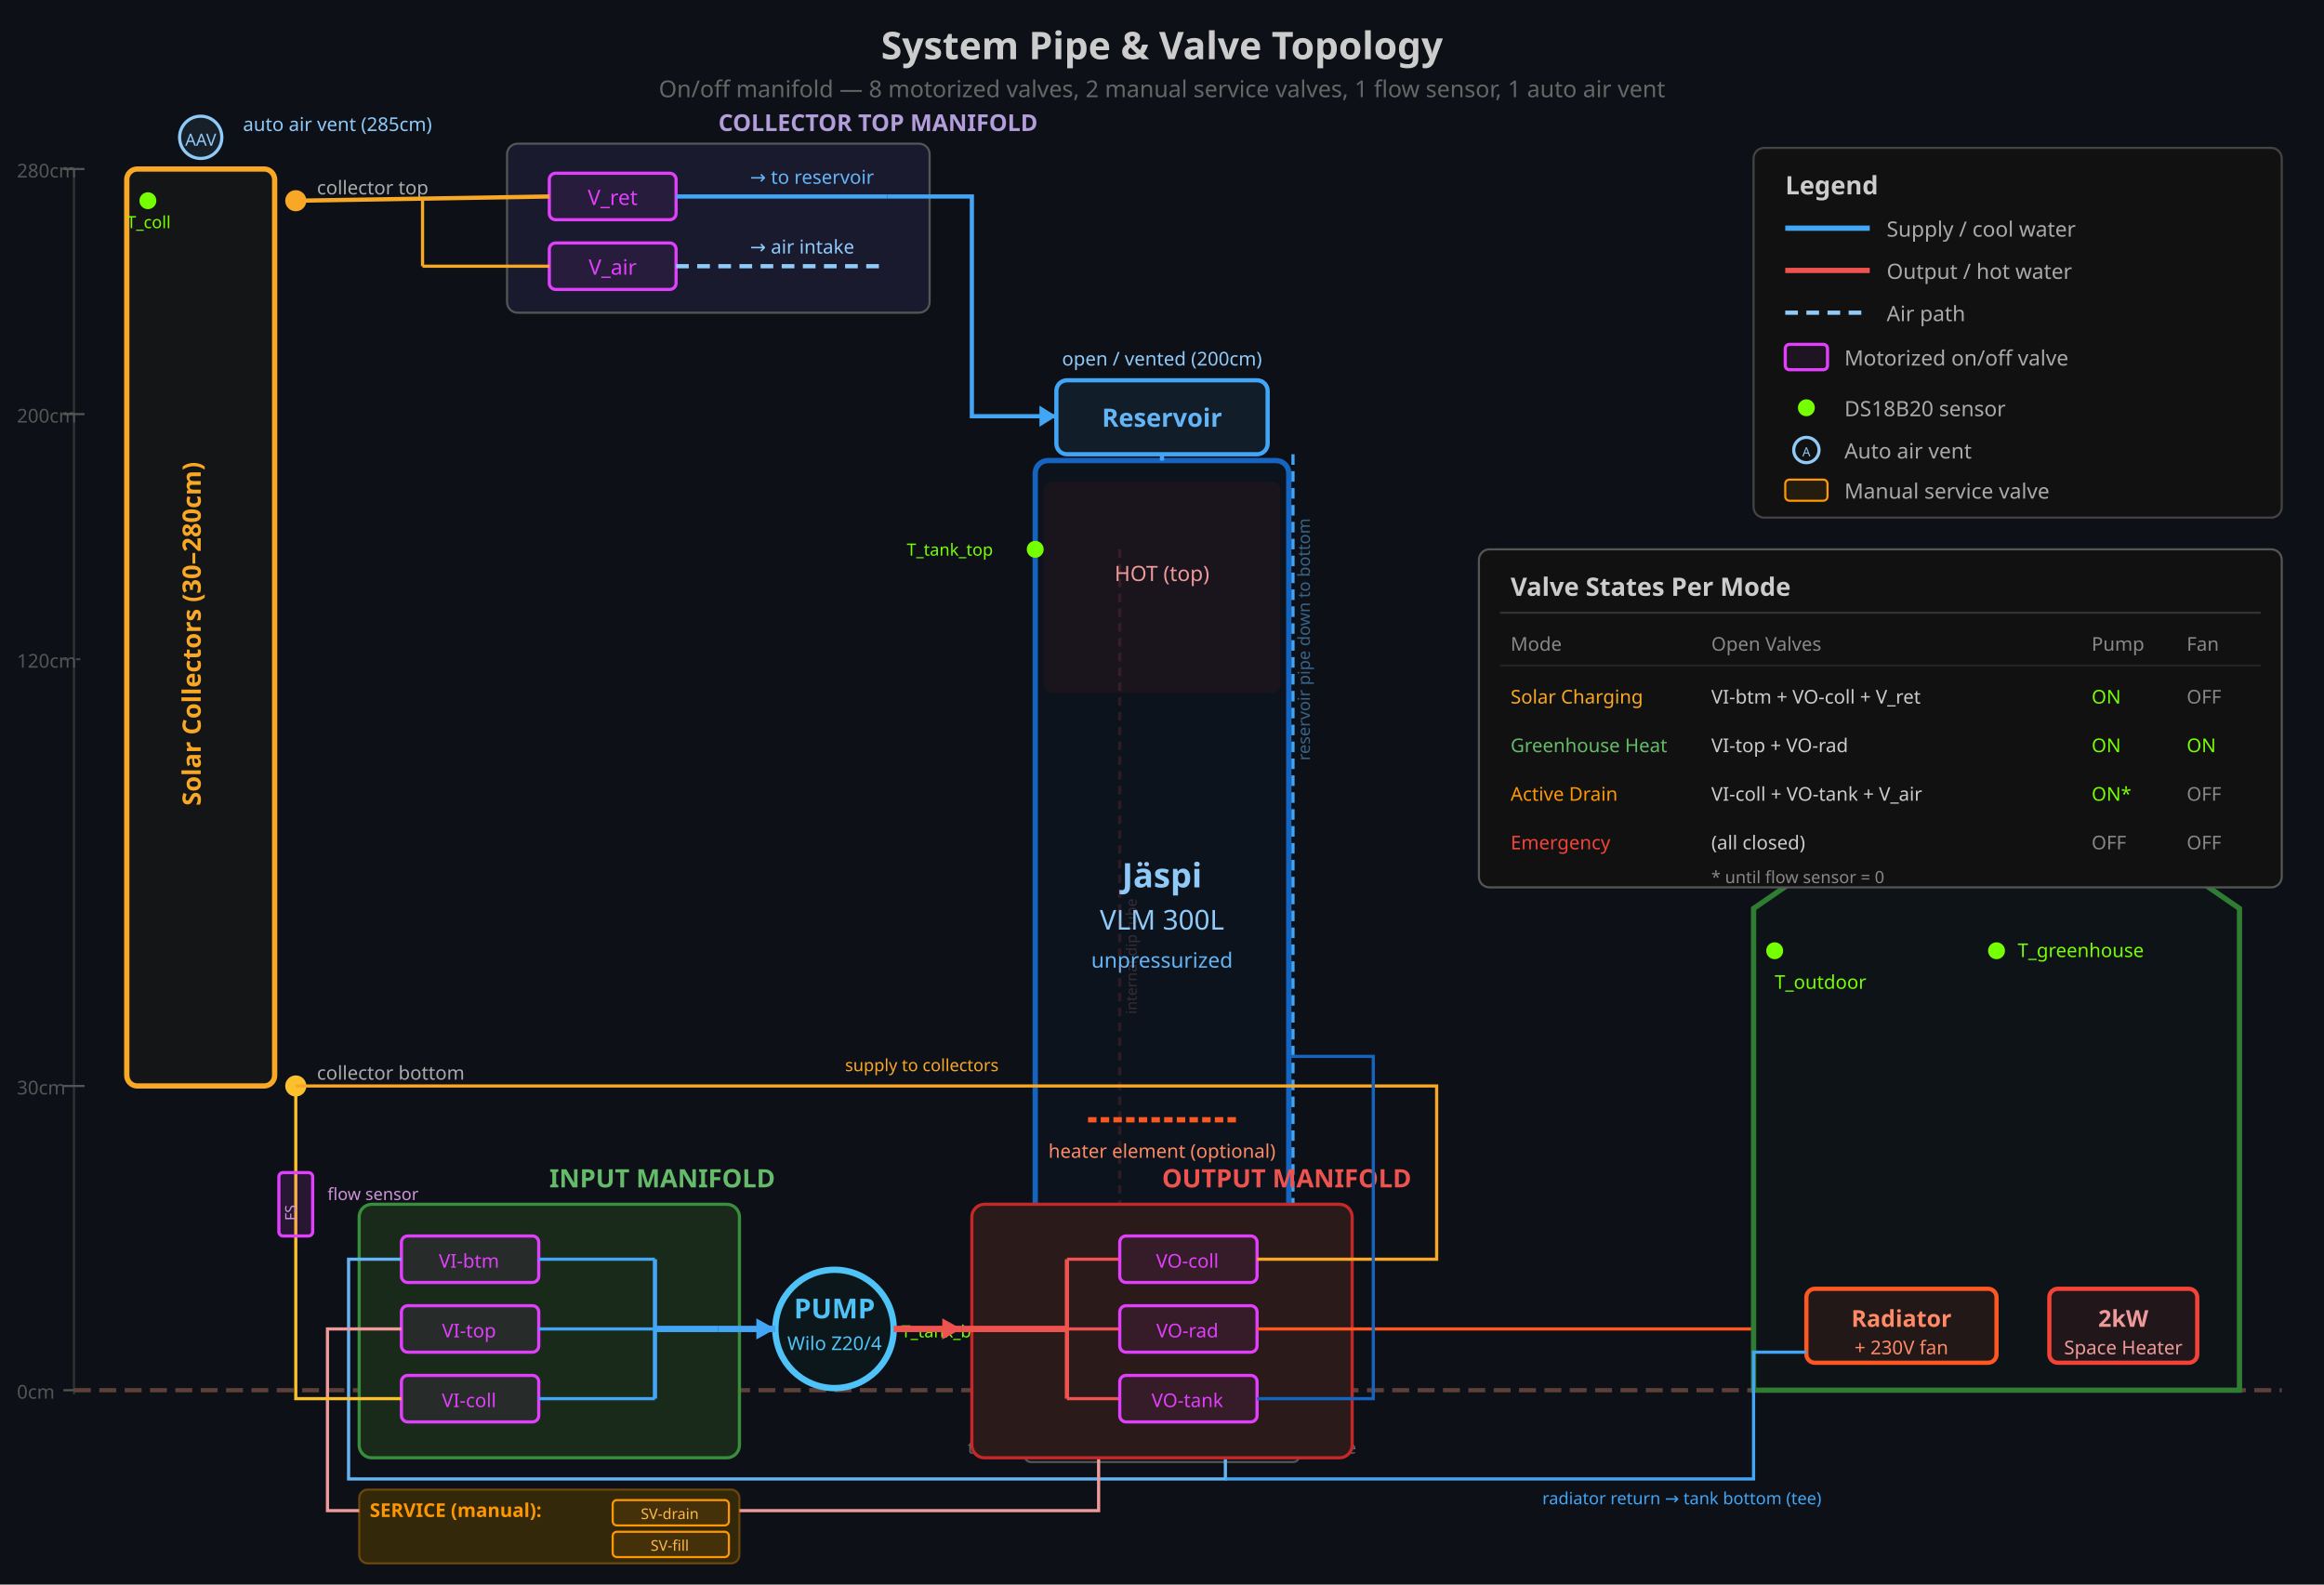
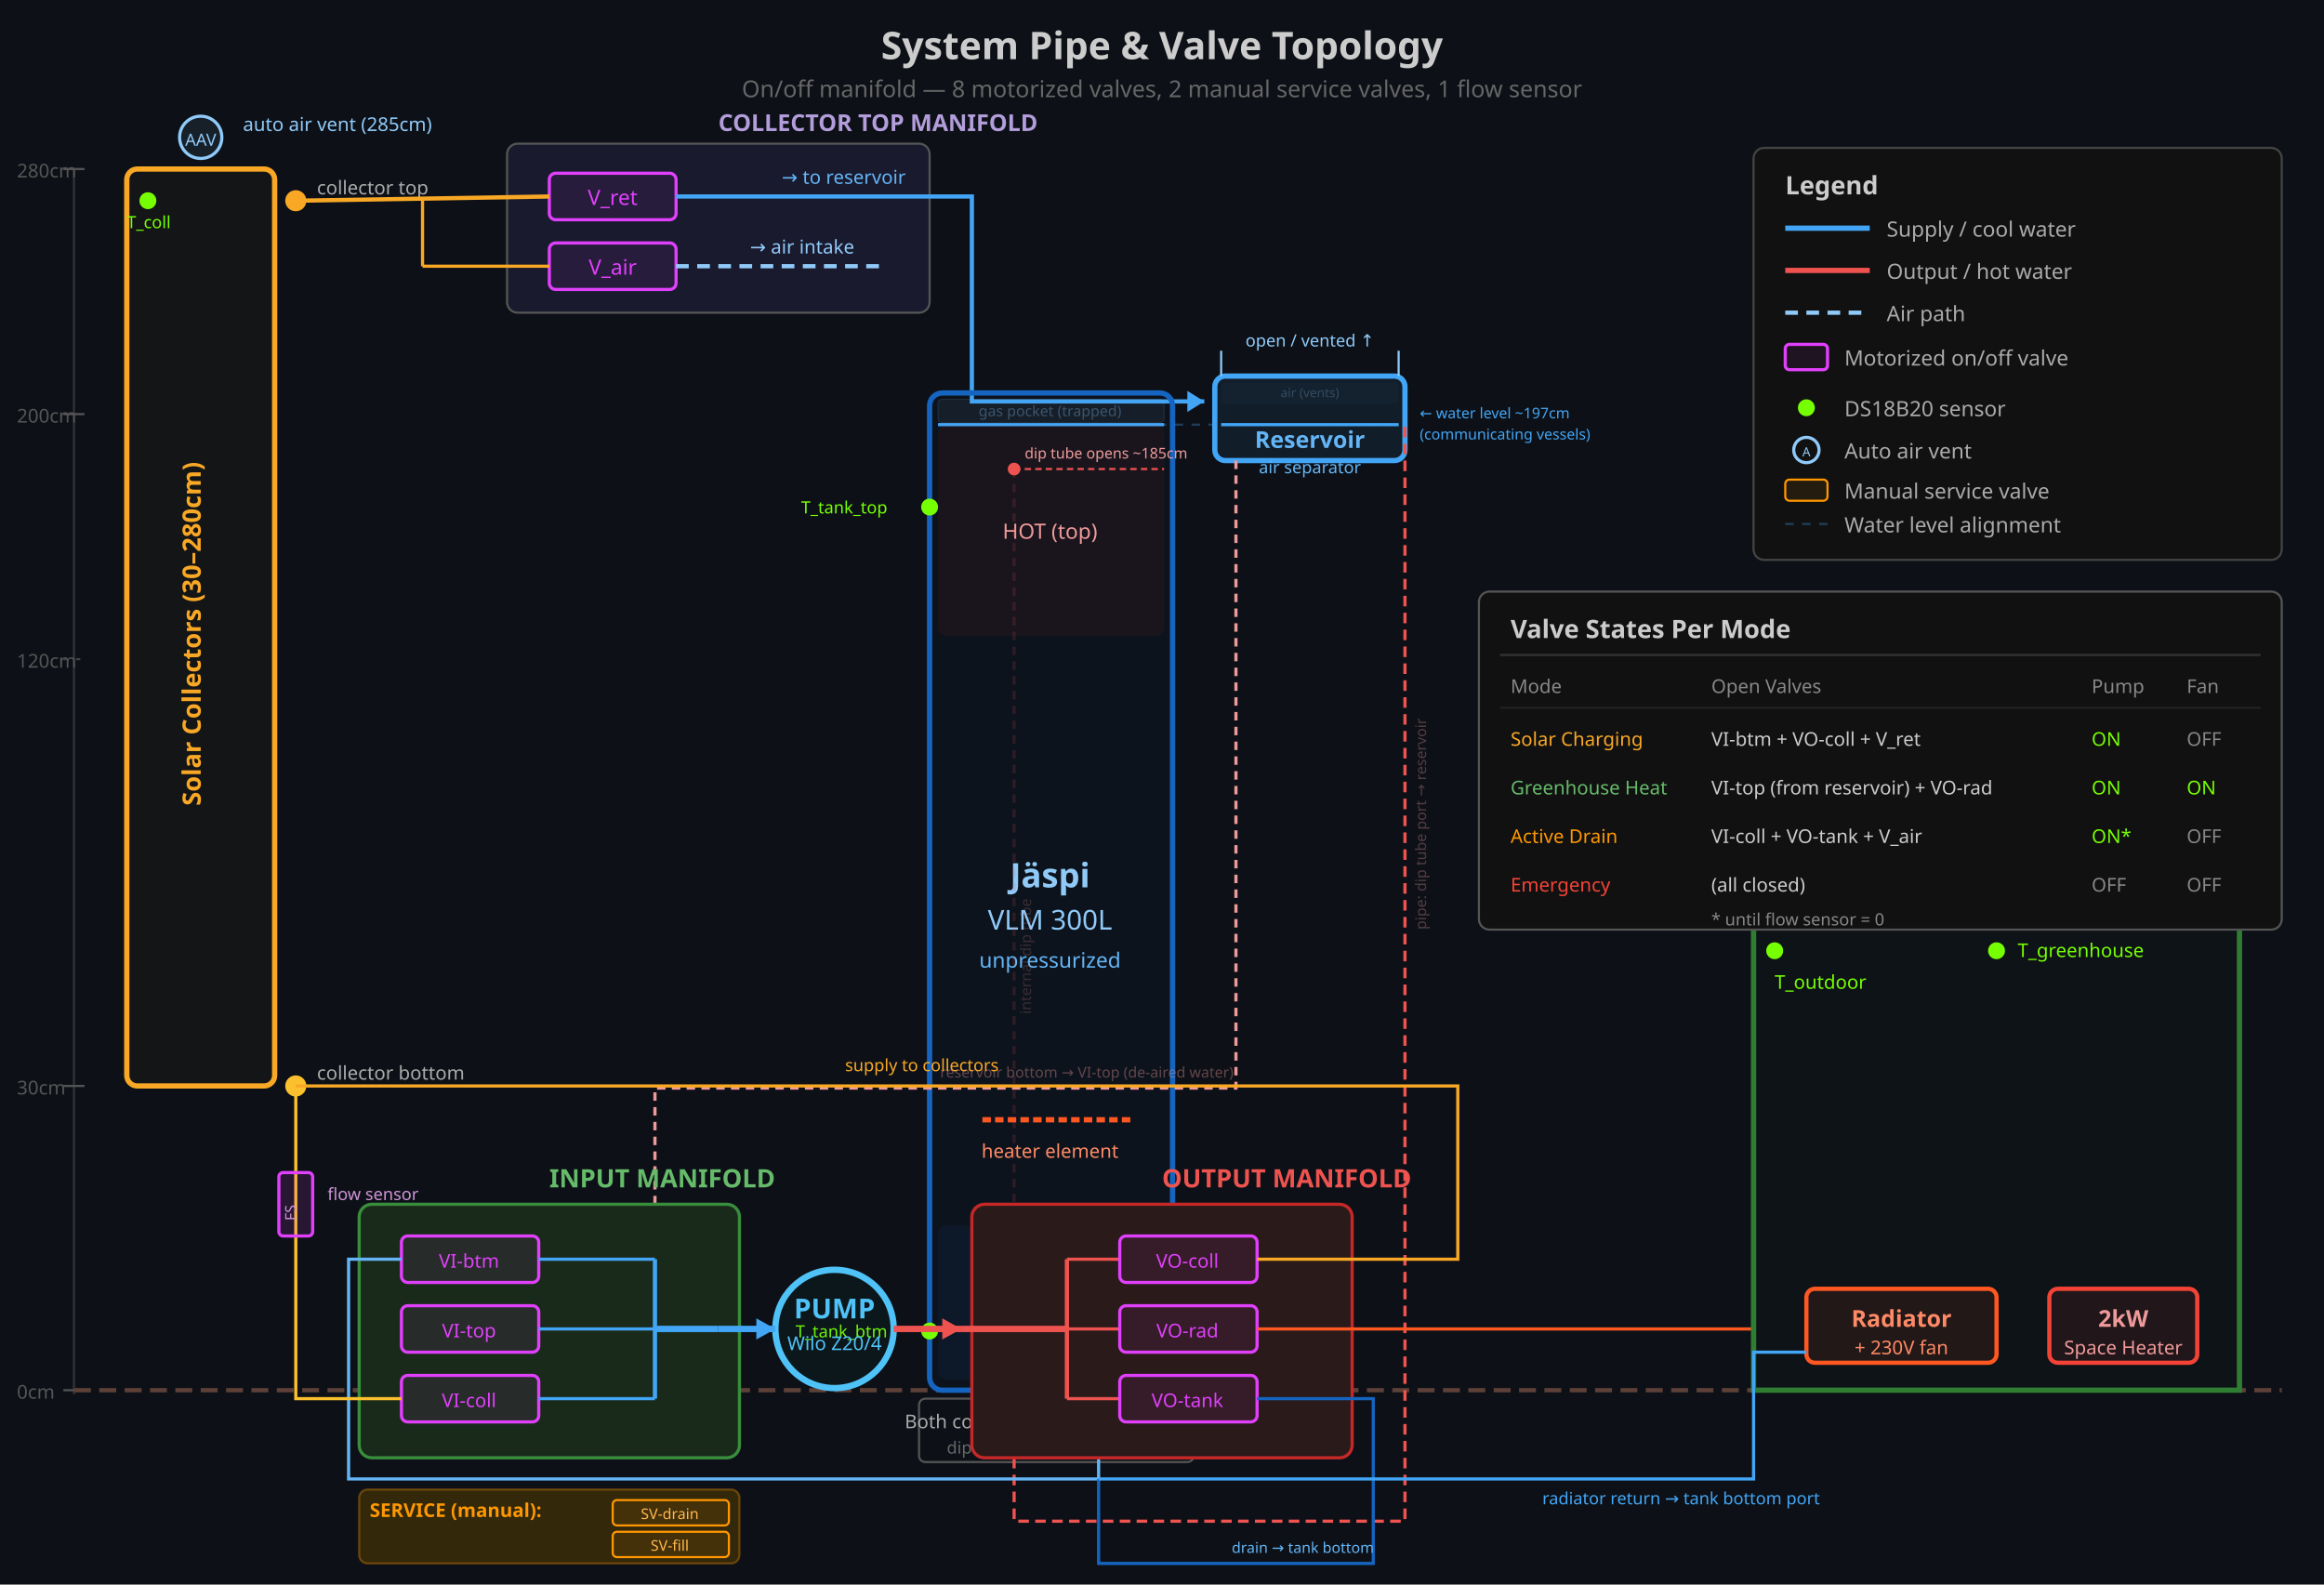
<svg xmlns="http://www.w3.org/2000/svg" viewBox="0 0 1100 750" font-family="sans-serif" font-size="12">
  <style>
    .pipe { stroke-width: 2.5; fill: none; }
    .pipe-supply { stroke: #42a5f5; }
    .pipe-return { stroke: #ef5350; }
    .pipe-drain { stroke: #ff9800; stroke-dasharray: 8,4; }
    .pipe-air { stroke: #90caf9; stroke-dasharray: 6,4; }
    .pipe-inactive { stroke: #333; stroke-width: 1.5; }
  </style>
  <rect width="1100" height="750" fill="#0d1117" />
  <text x="550" y="28" fill="#ccc" text-anchor="middle" font-size="18" font-weight="bold">System Pipe &amp; Valve Topology</text>
-   <text x="550" y="46" fill="#666" text-anchor="middle" font-size="11">On/off manifold — 8 motorized valves, 2 manual service valves, 1 flow sensor, 1 auto air vent</text>
+   <text x="550" y="46" fill="#666" text-anchor="middle" font-size="11">On/off manifold — 8 motorized valves, 2 manual service valves, 1 flow sensor</text>
  <line x1="35" y1="80" x2="35" y2="660" stroke="#333" stroke-width="1" />
  <text x="8" y="84" fill="#555" font-size="9">280cm</text>
  <line x1="30" y1="80" x2="40" y2="80" stroke="#555" />
  <text x="8" y="200" fill="#555" font-size="9">200cm</text>
  <line x1="30" y1="196" x2="40" y2="196" stroke="#555" />
  <text x="8" y="316" fill="#555" font-size="9">120cm</text>
  <line x1="30" y1="312" x2="40" y2="312" stroke="#444" stroke-dasharray="2,4" />
  <text x="8" y="518" fill="#555" font-size="9">  30cm</text>
  <line x1="30" y1="514" x2="40" y2="514" stroke="#555" />
  <text x="8" y="662" fill="#555" font-size="9">    0cm</text>
  <line x1="30" y1="658" x2="40" y2="658" stroke="#555" />
  <line x1="35" y1="658" x2="1080" y2="658" stroke="#5d4037" stroke-width="2" stroke-dasharray="8,4" />
  <rect x="60" y="80" width="70" height="434" fill="#f9a82508" stroke="#f9a825" stroke-width="2.5" rx="5" data-component="solar_collectors" data-height-top="280cm" data-height-bottom="30cm" />
  <text x="95" y="300" fill="#f9a825" text-anchor="middle" font-size="12" font-weight="bold" transform="rotate(-90 95 300)">Solar Collectors (30–280cm)</text>
  <circle cx="95" cy="65" r="10" fill="#90caf915" stroke="#90caf9" stroke-width="1.5" />
  <text x="95" y="69" fill="#90caf9" text-anchor="middle" font-size="8">AAV</text>
  <text x="115" y="62" fill="#90caf9" font-size="9">auto air vent (285cm)</text>
  <circle cx="140" cy="95" r="5" fill="#f9a825" />
  <text x="150" y="92" fill="#aaa" font-size="9">collector top</text>
  <circle cx="140" cy="514" r="5" fill="#fbc02d" />
  <text x="150" y="511" fill="#aaa" font-size="9">collector bottom</text>
  <rect x="240" y="68" width="200" height="80" fill="#1a1a2e" stroke="#555" stroke-width="1" rx="5" />
  <text x="340" y="62" fill="#b39ddb" font-size="11" font-weight="bold">COLLECTOR TOP MANIFOLD</text>
  <rect x="260" y="82" width="60" height="22" fill="#e040fb12" stroke="#e040fb" stroke-width="1.5" rx="3" />
  <text x="290" y="97" fill="#e040fb" text-anchor="middle" font-size="10">V_ret</text>
  <line x1="140" y1="95" x2="260" y2="93" stroke="#f9a825" stroke-width="2" />
-   <line x1="320" y1="93" x2="420" y2="93" stroke="#42a5f5" stroke-width="2" />
-   <text x="355" y="87" fill="#64b5f6" font-size="9">→ to reservoir</text>
+   <path d="M 320 93 L 460 93 L 460 190 L 570 190" fill="none" stroke="#42a5f5" stroke-width="2" />
+   <polygon points="570,190 562,185 562,195" fill="#42a5f5" />
+   <text x="370" y="87" fill="#64b5f6" font-size="9">→ to reservoir</text>
  <rect x="260" y="115" width="60" height="22" fill="#e040fb12" stroke="#e040fb" stroke-width="1.5" rx="3" />
  <text x="290" y="130" fill="#e040fb" text-anchor="middle" font-size="10">V_air</text>
  <line x1="200" y1="95" x2="200" y2="126" stroke="#f9a825" stroke-width="1.5" />
  <line x1="200" y1="126" x2="260" y2="126" stroke="#f9a825" stroke-width="1.5" />
  <line x1="320" y1="126" x2="420" y2="126" stroke="#90caf9" stroke-width="2" stroke-dasharray="6,4" />
  <text x="355" y="120" fill="#90caf9" font-size="9">→ air intake</text>
-   <rect x="500" y="180" width="100" height="35" fill="#42a5f515" stroke="#42a5f5" stroke-width="2" rx="5" data-component="reservoir" data-height="200-220cm" />
-   <text x="550" y="202" fill="#64b5f6" text-anchor="middle" font-size="12" font-weight="bold">Reservoir</text>
-   <text x="550" y="173" fill="#90caf9" text-anchor="middle" font-size="9">open / vented (200cm)</text>
-   <path d="M 420 93 L 460 93 L 460 197 L 500 197" fill="none" stroke="#42a5f5" stroke-width="2" />
-   <polygon points="500,197 492,192 492,202" fill="#42a5f5" />
-   <rect x="490" y="218" width="120" height="440" fill="#1565c008" stroke="#1565c0" stroke-width="2.5" rx="6" data-component="tank" data-model="Jäspi VLM" data-volume="300L" data-note="ALL connections at bottom (0cm)" />
-   <rect x="494" y="228" width="112" height="100" fill="#e5393510" rx="4" />
-   <text x="550" y="275" fill="#ef9a9a" text-anchor="middle" font-size="10">HOT (top)</text>
-   <rect x="494" y="580" width="112" height="73" fill="#1565c015" rx="4" />
-   <text x="550" y="620" fill="#64b5f6" text-anchor="middle" font-size="10">COOL (btm)</text>
-   <text x="550" y="420" fill="#90caf9" text-anchor="middle" font-size="16" font-weight="bold">Jäspi</text>
-   <text x="550" y="440" fill="#90caf9" text-anchor="middle" font-size="13">VLM 300L</text>
-   <text x="550" y="458" fill="#64b5f6" text-anchor="middle" font-size="10">unpressurized</text>
-   <line x1="530" y1="260" x2="530" y2="650" stroke="#ef535025" stroke-width="1.5" stroke-dasharray="4,3" />
-   <text x="538" y="480" fill="#ef9a9a30" font-size="7" transform="rotate(-90 538 480)">internal dip tube</text>
-   <line x1="515" y1="530" x2="585" y2="530" stroke="#ff5722" stroke-width="2.5" stroke-dasharray="4,2" />
-   <text x="550" y="548" fill="#ff8a65" text-anchor="middle" font-size="9">heater element (optional)</text>
-   <path d="M 550 215 L 550 218" fill="none" stroke="#42a5f5" stroke-width="2" />
-   <text x="620" y="360" fill="#64b5f680" font-size="8" transform="rotate(-90 620 360)">reservoir pipe down to bottom</text>
-   <path d="M 612 215 L 612 650" fill="none" stroke="#42a5f5" stroke-width="1.5" stroke-dasharray="5,3" />
-   <rect x="485" y="662" width="130" height="30" fill="#0d1117" stroke="#555" stroke-width="1" rx="3" />
-   <text x="550" y="676" fill="#aaa" text-anchor="middle" font-size="9">ALL connections at bottom (0cm)</text>
-   <text x="550" y="688" fill="#666" text-anchor="middle" font-size="8">top port (dip tube) | bottom port | reservoir pipe</text>
-   <circle cx="515" cy="658" r="4" fill="#e53935" />
-   <circle cx="550" cy="658" r="4" fill="#1565c0" />
-   <circle cx="585" cy="658" r="4" fill="#42a5f5" />
-   <circle cx="490" cy="260" r="4" fill="#76ff03" />
-   <text x="470" y="263" fill="#76ff03" font-size="8" text-anchor="end">T_tank_top</text>
-   <circle cx="490" cy="630" r="4" fill="#76ff03" />
-   <text x="470" y="633" fill="#76ff03" font-size="8" text-anchor="end">T_tank_btm</text>
+   <rect x="440" y="186" width="115" height="472" fill="#1565c008" stroke="#1565c0" stroke-width="2.5" rx="6" data-component="tank" data-model="Jäspi VLM" data-volume="300L" data-note="ALL connections at bottom (0cm)" />
+   <rect x="444" y="189" width="107" height="11" fill="#90caf910" stroke="#90caf920" stroke-width="0.5" rx="2" />
+   <text x="497" y="197" fill="#90caf950" text-anchor="middle" font-size="7">gas pocket (trapped)</text>
+   <line x1="444" y1="201" x2="551" y2="201" stroke="#42a5f5" stroke-width="1.5" />
+   <rect x="444" y="201" width="107" height="100" fill="#e5393510" rx="4" />
+   <text x="497" y="255" fill="#ef9a9a" text-anchor="middle" font-size="10">HOT (top)</text>
+   <line x1="480" y1="222" x2="551" y2="222" stroke="#ef5350" stroke-width="1" stroke-dasharray="3,2" />
+   <circle cx="480" cy="222" r="3" fill="#ef5350" />
+   <text x="485" y="217" fill="#ef9a9a" font-size="7">dip tube opens ~185cm</text>
+   <rect x="444" y="580" width="107" height="73" fill="#1565c015" rx="4" />
+   <text x="497" y="620" fill="#64b5f6" text-anchor="middle" font-size="10">COOL (btm)</text>
+   <text x="497" y="420" fill="#90caf9" text-anchor="middle" font-size="16" font-weight="bold">Jäspi</text>
+   <text x="497" y="440" fill="#90caf9" text-anchor="middle" font-size="13">VLM 300L</text>
+   <text x="497" y="458" fill="#64b5f6" text-anchor="middle" font-size="10">unpressurized</text>
+   <line x1="480" y1="222" x2="480" y2="650" stroke="#ef535025" stroke-width="1.5" stroke-dasharray="4,3" />
+   <text x="488" y="480" fill="#ef9a9a30" font-size="7" transform="rotate(-90 488 480)">internal dip tube</text>
+   <line x1="465" y1="530" x2="535" y2="530" stroke="#ff5722" stroke-width="2.5" stroke-dasharray="4,2" />
+   <text x="497" y="548" fill="#ff8a65" text-anchor="middle" font-size="9">heater element</text>
+   <circle cx="480" cy="658" r="4" fill="#e53935" />
+   <circle cx="520" cy="658" r="4" fill="#1565c0" />
+   <rect x="435" y="662" width="130" height="30" fill="#0d1117" stroke="#555" stroke-width="1" rx="3" />
+   <text x="500" y="676" fill="#aaa" text-anchor="middle" font-size="9">Both connections at bottom (0cm)</text>
+   <text x="500" y="688" fill="#666" text-anchor="middle" font-size="8">dip tube port | bottom port</text>
+   <circle cx="440" cy="240" r="4" fill="#76ff03" />
+   <text x="420" y="243" fill="#76ff03" font-size="8" text-anchor="end">T_tank_top</text>
+   <circle cx="440" cy="630" r="4" fill="#76ff03" />
+   <text x="420" y="633" fill="#76ff03" font-size="8" text-anchor="end">T_tank_btm</text>
  <circle cx="70" cy="95" r="4" fill="#76ff03" />
  <text x="60" y="108" fill="#76ff03" font-size="8">T_coll</text>
+   <rect x="575" y="178" width="90" height="40" fill="#42a5f515" stroke="#42a5f5" stroke-width="2.5" rx="5" data-component="reservoir" data-role="air separator" />
+   <line x1="578" y1="178" x2="578" y2="166" stroke="#90caf9" stroke-width="1" />
+   <line x1="662" y1="178" x2="662" y2="166" stroke="#90caf9" stroke-width="1" />
+   <text x="620" y="164" fill="#90caf9" text-anchor="middle" font-size="8">open / vented ↑</text>
+   <rect x="578" y="181" width="84" height="10" fill="#90caf908" rx="2" />
+   <text x="620" y="188" fill="#90caf940" text-anchor="middle" font-size="6">air (vents)</text>
+   <line x1="578" y1="201" x2="662" y2="201" stroke="#42a5f5" stroke-width="1.5" />
+   <text x="620" y="212" fill="#64b5f6" text-anchor="middle" font-size="11" font-weight="bold">Reservoir</text>
+   <text x="620" y="224" fill="#64b5f6" text-anchor="middle" font-size="8">air separator</text>
+   <line x1="444" y1="201" x2="662" y2="201" stroke="#42a5f550" stroke-width="1" stroke-dasharray="4,4" />
+   <text x="672" y="198" fill="#42a5f5" font-size="7">← water level ~197cm</text>
+   <text x="672" y="208" fill="#42a5f5" font-size="7">(communicating vessels)</text>
+   <path d="M 480 658 L 480 720 L 665 720 L 665 200" fill="none" stroke="#ef5350" stroke-width="1.5" stroke-dasharray="5,3" />
+   <text x="675" y="440" fill="#ef9a9a50" font-size="7" transform="rotate(-90 675 440)">pipe: dip tube port → reservoir</text>
+   <path d="M 585 218 L 585 515 L 310 515 L 310 629 L 190 629" fill="none" stroke="#ef9a9a" stroke-width="1.5" stroke-dasharray="4,3" />
+   <text x="445" y="510" fill="#ef9a9a60" font-size="7">reservoir bottom → VI-top (de-aired water)</text>
  <rect x="170" y="570" width="180" height="120" fill="#1a2a1a" stroke="#388e3c" stroke-width="1.5" rx="6" />
  <text x="260" y="562" fill="#66bb6a" font-size="12" font-weight="bold">INPUT MANIFOLD</text>
  <rect x="190" y="585" width="65" height="22" fill="#e040fb12" stroke="#e040fb" stroke-width="1.5" rx="3" />
  <text x="222" y="600" fill="#e040fb" text-anchor="middle" font-size="9">VI-btm</text>
  <rect x="190" y="618" width="65" height="22" fill="#e040fb12" stroke="#e040fb" stroke-width="1.5" rx="3" />
  <text x="222" y="633" fill="#e040fb" text-anchor="middle" font-size="9">VI-top</text>
  <rect x="190" y="651" width="65" height="22" fill="#e040fb12" stroke="#e040fb" stroke-width="1.5" rx="3" />
  <text x="222" y="666" fill="#e040fb" text-anchor="middle" font-size="9">VI-coll</text>
  <line x1="255" y1="596" x2="310" y2="596" stroke="#42a5f5" stroke-width="1.5" />
  <line x1="255" y1="629" x2="310" y2="629" stroke="#42a5f5" stroke-width="1.5" />
  <line x1="255" y1="662" x2="310" y2="662" stroke="#42a5f5" stroke-width="1.5" />
  <line x1="310" y1="596" x2="310" y2="662" stroke="#42a5f5" stroke-width="2" />
  <line x1="310" y1="629" x2="340" y2="629" stroke="#42a5f5" stroke-width="3" />
-   <path d="M 580 658 L 580 700 L 165 700 L 165 596 L 190 596" fill="none" stroke="#64b5f6" stroke-width="1.5" />
-   <path d="M 520 658 L 520 715 L 155 715 L 155 629 L 190 629" fill="none" stroke="#ef9a9a" stroke-width="1.5" />
+   <path d="M 520 658 L 520 700 L 165 700 L 165 596 L 190 596" fill="none" stroke="#64b5f6" stroke-width="1.5" />
  <path d="M 140 514 L 140 662 L 190 662" fill="none" stroke="#fbc02d" stroke-width="1.5" />
  <rect x="132" y="555" width="16" height="30" fill="#e040fb20" stroke="#e040fb" stroke-width="1.5" rx="2" />
  <text x="140" y="574" fill="#ce93d8" text-anchor="middle" font-size="7" transform="rotate(-90 140 574)">FS</text>
  <text x="155" y="568" fill="#ce93d8" font-size="8">flow sensor</text>
  <circle cx="395" cy="629" r="28" fill="#00695c12" stroke="#4fc3f7" stroke-width="3" data-component="pump" data-model="Wilo Star Z20/4" />
  <text x="395" y="624" fill="#4fc3f7" text-anchor="middle" font-size="13" font-weight="bold">PUMP</text>
  <text x="395" y="639" fill="#4fc3f7" text-anchor="middle" font-size="9">Wilo Z20/4</text>
  <line x1="340" y1="629" x2="367" y2="629" stroke="#42a5f5" stroke-width="3" />
  <polygon points="367,629 358,624 358,634" fill="#42a5f5" />
  <line x1="423" y1="629" x2="455" y2="629" stroke="#ef5350" stroke-width="3" />
  <polygon points="455,629 446,624 446,634" fill="#ef5350" />
  <rect x="460" y="570" width="180" height="120" fill="#2a1a1a" stroke="#c62828" stroke-width="1.5" rx="6" />
  <text x="550" y="562" fill="#ef5350" font-size="12" font-weight="bold">OUTPUT MANIFOLD</text>
  <line x1="455" y1="629" x2="505" y2="629" stroke="#ef5350" stroke-width="3" />
  <line x1="505" y1="596" x2="505" y2="662" stroke="#ef5350" stroke-width="2" />
  <line x1="505" y1="596" x2="530" y2="596" stroke="#ef5350" stroke-width="1.5" />
  <line x1="505" y1="629" x2="530" y2="629" stroke="#ef5350" stroke-width="1.5" />
  <line x1="505" y1="662" x2="530" y2="662" stroke="#ef5350" stroke-width="1.5" />
  <rect x="530" y="585" width="65" height="22" fill="#e040fb12" stroke="#e040fb" stroke-width="1.5" rx="3" />
  <text x="562" y="600" fill="#e040fb" text-anchor="middle" font-size="9">VO-coll</text>
  <rect x="530" y="618" width="65" height="22" fill="#e040fb12" stroke="#e040fb" stroke-width="1.5" rx="3" />
  <text x="562" y="633" fill="#e040fb" text-anchor="middle" font-size="9">VO-rad</text>
  <rect x="530" y="651" width="65" height="22" fill="#e040fb12" stroke="#e040fb" stroke-width="1.5" rx="3" />
  <text x="562" y="666" fill="#e040fb" text-anchor="middle" font-size="9">VO-tank</text>
-   <path d="M 595 596 L 680 596 L 680 514 L 140 514" fill="none" stroke="#f9a825" stroke-width="1.5" />
+   <path d="M 595 596 L 690 596 L 690 514 L 140 514" fill="none" stroke="#f9a825" stroke-width="1.5" />
  <text x="400" y="507" fill="#f9a825" font-size="8">supply to collectors</text>
-   <path d="M 595 629 L 700" y1="629" y2="629" fill="none" stroke="#ff5722" stroke-width="1.5" />
  <line x1="595" y1="629" x2="830" y2="629" stroke="#ff5722" stroke-width="1.5" />
-   <path d="M 595 662 L 650 662 L 650 500 L 610 500" fill="none" stroke="#1565c0" stroke-width="1.5" />
+   <path d="M 595 662 L 650 662 L 650 740 L 520 740 L 520 700" fill="none" stroke="#1565c0" stroke-width="1.5" />
+   <text x="583" y="735" fill="#64b5f6" font-size="7">drain → tank bottom</text>
  <path d="M 830 430 L 830 658 L 1060 658 L 1060 430 L 980 375 L 910 375 Z" fill="#2e7d3208" stroke="#2e7d32" stroke-width="2.5" />
  <text x="945" y="410" fill="#66bb6a" text-anchor="middle" font-size="14" font-weight="bold">Greenhouse</text>
  <rect x="855" y="610" width="90" height="35" fill="#ff572215" stroke="#ff5722" stroke-width="2" rx="4" data-component="radiator" />
  <text x="900" y="628" fill="#ff8a65" text-anchor="middle" font-size="11" font-weight="bold">Radiator</text>
  <text x="900" y="641" fill="#ff8a65" text-anchor="middle" font-size="9">+ 230V fan</text>
-   <path d="M 855 640 L 830 640 L 830 700 L 580 700" fill="none" stroke="#42a5f5" stroke-width="1.5" />
-   <text x="730" y="712" fill="#42a5f5" font-size="8">radiator return → tank bottom (tee)</text>
+   <path d="M 855 640 L 830 640 L 830 700 L 520 700" fill="none" stroke="#42a5f5" stroke-width="1.5" />
+   <text x="730" y="712" fill="#42a5f5" font-size="8">radiator return → tank bottom port</text>
  <rect x="970" y="610" width="70" height="35" fill="#f4433615" stroke="#f44336" stroke-width="2" rx="4" />
  <text x="1005" y="628" fill="#ef9a9a" text-anchor="middle" font-size="11" font-weight="bold">2kW</text>
  <text x="1005" y="641" fill="#ef9a9a" text-anchor="middle" font-size="9">Space Heater</text>
  <circle cx="945" cy="450" r="4" fill="#76ff03" />
  <text x="955" y="453" fill="#76ff03" font-size="9">T_greenhouse</text>
  <circle cx="840" cy="450" r="4" fill="#76ff03" />
  <text x="840" y="468" fill="#76ff03" font-size="9">T_outdoor</text>
  <rect x="170" y="705" width="180" height="35" fill="#33280a" stroke="#ff980055" stroke-width="1" rx="4" />
  <text x="175" y="718" fill="#ff9800" font-size="9" font-weight="bold">SERVICE (manual):</text>
  <rect x="290" y="710" width="55" height="12" fill="#ff980015" stroke="#ff9800" stroke-width="1" rx="2" />
  <text x="317" y="719" fill="#ffb74d" text-anchor="middle" font-size="7">SV-drain</text>
  <rect x="290" y="725" width="55" height="12" fill="#ff980015" stroke="#ff9800" stroke-width="1" rx="2" />
  <text x="317" y="734" fill="#ffb74d" text-anchor="middle" font-size="7">SV-fill</text>
-   <rect x="830" y="70" width="250" height="175" fill="#111" stroke="#444" stroke-width="1" rx="5" />
+   <rect x="830" y="70" width="250" height="195" fill="#111" stroke="#444" stroke-width="1" rx="5" />
  <text x="845" y="92" fill="#ccc" font-size="12" font-weight="bold">Legend</text>
  <line x1="845" y1="108" x2="885" y2="108" stroke="#42a5f5" stroke-width="2.5" />
  <text x="893" y="112" fill="#aaa" font-size="10">Supply / cool water</text>
  <line x1="845" y1="128" x2="885" y2="128" stroke="#ef5350" stroke-width="2.5" />
  <text x="893" y="132" fill="#aaa" font-size="10">Output / hot water</text>
  <line x1="845" y1="148" x2="885" y2="148" stroke="#90caf9" stroke-width="2" stroke-dasharray="6,4" />
  <text x="893" y="152" fill="#aaa" font-size="10">Air path</text>
  <rect x="845" y="163" width="20" height="12" fill="#e040fb12" stroke="#e040fb" stroke-width="1.5" rx="2" />
  <text x="873" y="173" fill="#aaa" font-size="10">Motorized on/off valve</text>
  <circle cx="855" cy="193" r="4" fill="#76ff03" />
  <text x="873" y="197" fill="#aaa" font-size="10">DS18B20 sensor</text>
  <circle cx="855" cy="213" r="6" fill="none" stroke="#90caf9" stroke-width="1.5" />
  <text x="855" y="216" fill="#90caf9" text-anchor="middle" font-size="6">A</text>
  <text x="873" y="217" fill="#aaa" font-size="10">Auto air vent</text>
  <rect x="845" y="227" width="20" height="10" fill="#ff980015" stroke="#ff9800" stroke-width="1" rx="2" />
  <text x="873" y="236" fill="#aaa" font-size="10">Manual service valve</text>
-   <rect x="700" y="260" width="380" height="160" fill="#111" stroke="#555" stroke-width="1" rx="5" />
-   <text x="715" y="282" fill="#ccc" font-size="12" font-weight="bold">Valve States Per Mode</text>
-   <line x1="710" y1="290" x2="1070" y2="290" stroke="#333" />
-   <text x="715" y="308" fill="#888" font-size="9">Mode</text>
-   <text x="810" y="308" fill="#888" font-size="9">Open Valves</text>
-   <text x="990" y="308" fill="#888" font-size="9">Pump</text>
-   <text x="1035" y="308" fill="#888" font-size="9">Fan</text>
-   <line x1="710" y1="315" x2="1070" y2="315" stroke="#222" />
-   <text x="715" y="333" fill="#f9a825" font-size="9">Solar Charging</text>
-   <text x="810" y="333" fill="#ccc" font-size="9">VI-btm + VO-coll + V_ret</text>
-   <text x="990" y="333" fill="#76ff03" font-size="9">ON</text>
-   <text x="1035" y="333" fill="#888" font-size="9">OFF</text>
-   <text x="715" y="356" fill="#66bb6a" font-size="9">Greenhouse Heat</text>
-   <text x="810" y="356" fill="#ccc" font-size="9">VI-top + VO-rad</text>
-   <text x="990" y="356" fill="#76ff03" font-size="9">ON</text>
-   <text x="1035" y="356" fill="#76ff03" font-size="9">ON</text>
-   <text x="715" y="379" fill="#ff9800" font-size="9">Active Drain</text>
-   <text x="810" y="379" fill="#ccc" font-size="9">VI-coll + VO-tank + V_air</text>
-   <text x="990" y="379" fill="#76ff03" font-size="9">ON*</text>
-   <text x="1035" y="379" fill="#888" font-size="9">OFF</text>
-   <text x="715" y="402" fill="#f44336" font-size="9">Emergency</text>
-   <text x="810" y="402" fill="#ccc" font-size="9">(all closed)</text>
-   <text x="990" y="402" fill="#888" font-size="9">OFF</text>
-   <text x="1035" y="402" fill="#888" font-size="9">OFF</text>
-   <text x="810" y="418" fill="#888" font-size="8">* until flow sensor = 0</text>
+   <line x1="845" y1="248" x2="865" y2="248" stroke="#42a5f550" stroke-width="1" stroke-dasharray="4,4" />
+   <text x="873" y="252" fill="#aaa" font-size="10">Water level alignment</text>
+   <rect x="700" y="280" width="380" height="160" fill="#111" stroke="#555" stroke-width="1" rx="5" />
+   <text x="715" y="302" fill="#ccc" font-size="12" font-weight="bold">Valve States Per Mode</text>
+   <line x1="710" y1="310" x2="1070" y2="310" stroke="#333" />
+   <text x="715" y="328" fill="#888" font-size="9">Mode</text>
+   <text x="810" y="328" fill="#888" font-size="9">Open Valves</text>
+   <text x="990" y="328" fill="#888" font-size="9">Pump</text>
+   <text x="1035" y="328" fill="#888" font-size="9">Fan</text>
+   <line x1="710" y1="335" x2="1070" y2="335" stroke="#222" />
+   <text x="715" y="353" fill="#f9a825" font-size="9">Solar Charging</text>
+   <text x="810" y="353" fill="#ccc" font-size="9">VI-btm + VO-coll + V_ret</text>
+   <text x="990" y="353" fill="#76ff03" font-size="9">ON</text>
+   <text x="1035" y="353" fill="#888" font-size="9">OFF</text>
+   <text x="715" y="376" fill="#66bb6a" font-size="9">Greenhouse Heat</text>
+   <text x="810" y="376" fill="#ccc" font-size="9">VI-top (from reservoir) + VO-rad</text>
+   <text x="990" y="376" fill="#76ff03" font-size="9">ON</text>
+   <text x="1035" y="376" fill="#76ff03" font-size="9">ON</text>
+   <text x="715" y="399" fill="#ff9800" font-size="9">Active Drain</text>
+   <text x="810" y="399" fill="#ccc" font-size="9">VI-coll + VO-tank + V_air</text>
+   <text x="990" y="399" fill="#76ff03" font-size="9">ON*</text>
+   <text x="1035" y="399" fill="#888" font-size="9">OFF</text>
+   <text x="715" y="422" fill="#f44336" font-size="9">Emergency</text>
+   <text x="810" y="422" fill="#ccc" font-size="9">(all closed)</text>
+   <text x="990" y="422" fill="#888" font-size="9">OFF</text>
+   <text x="1035" y="422" fill="#888" font-size="9">OFF</text>
+   <text x="810" y="438" fill="#888" font-size="8">* until flow sensor = 0</text>
</svg>
